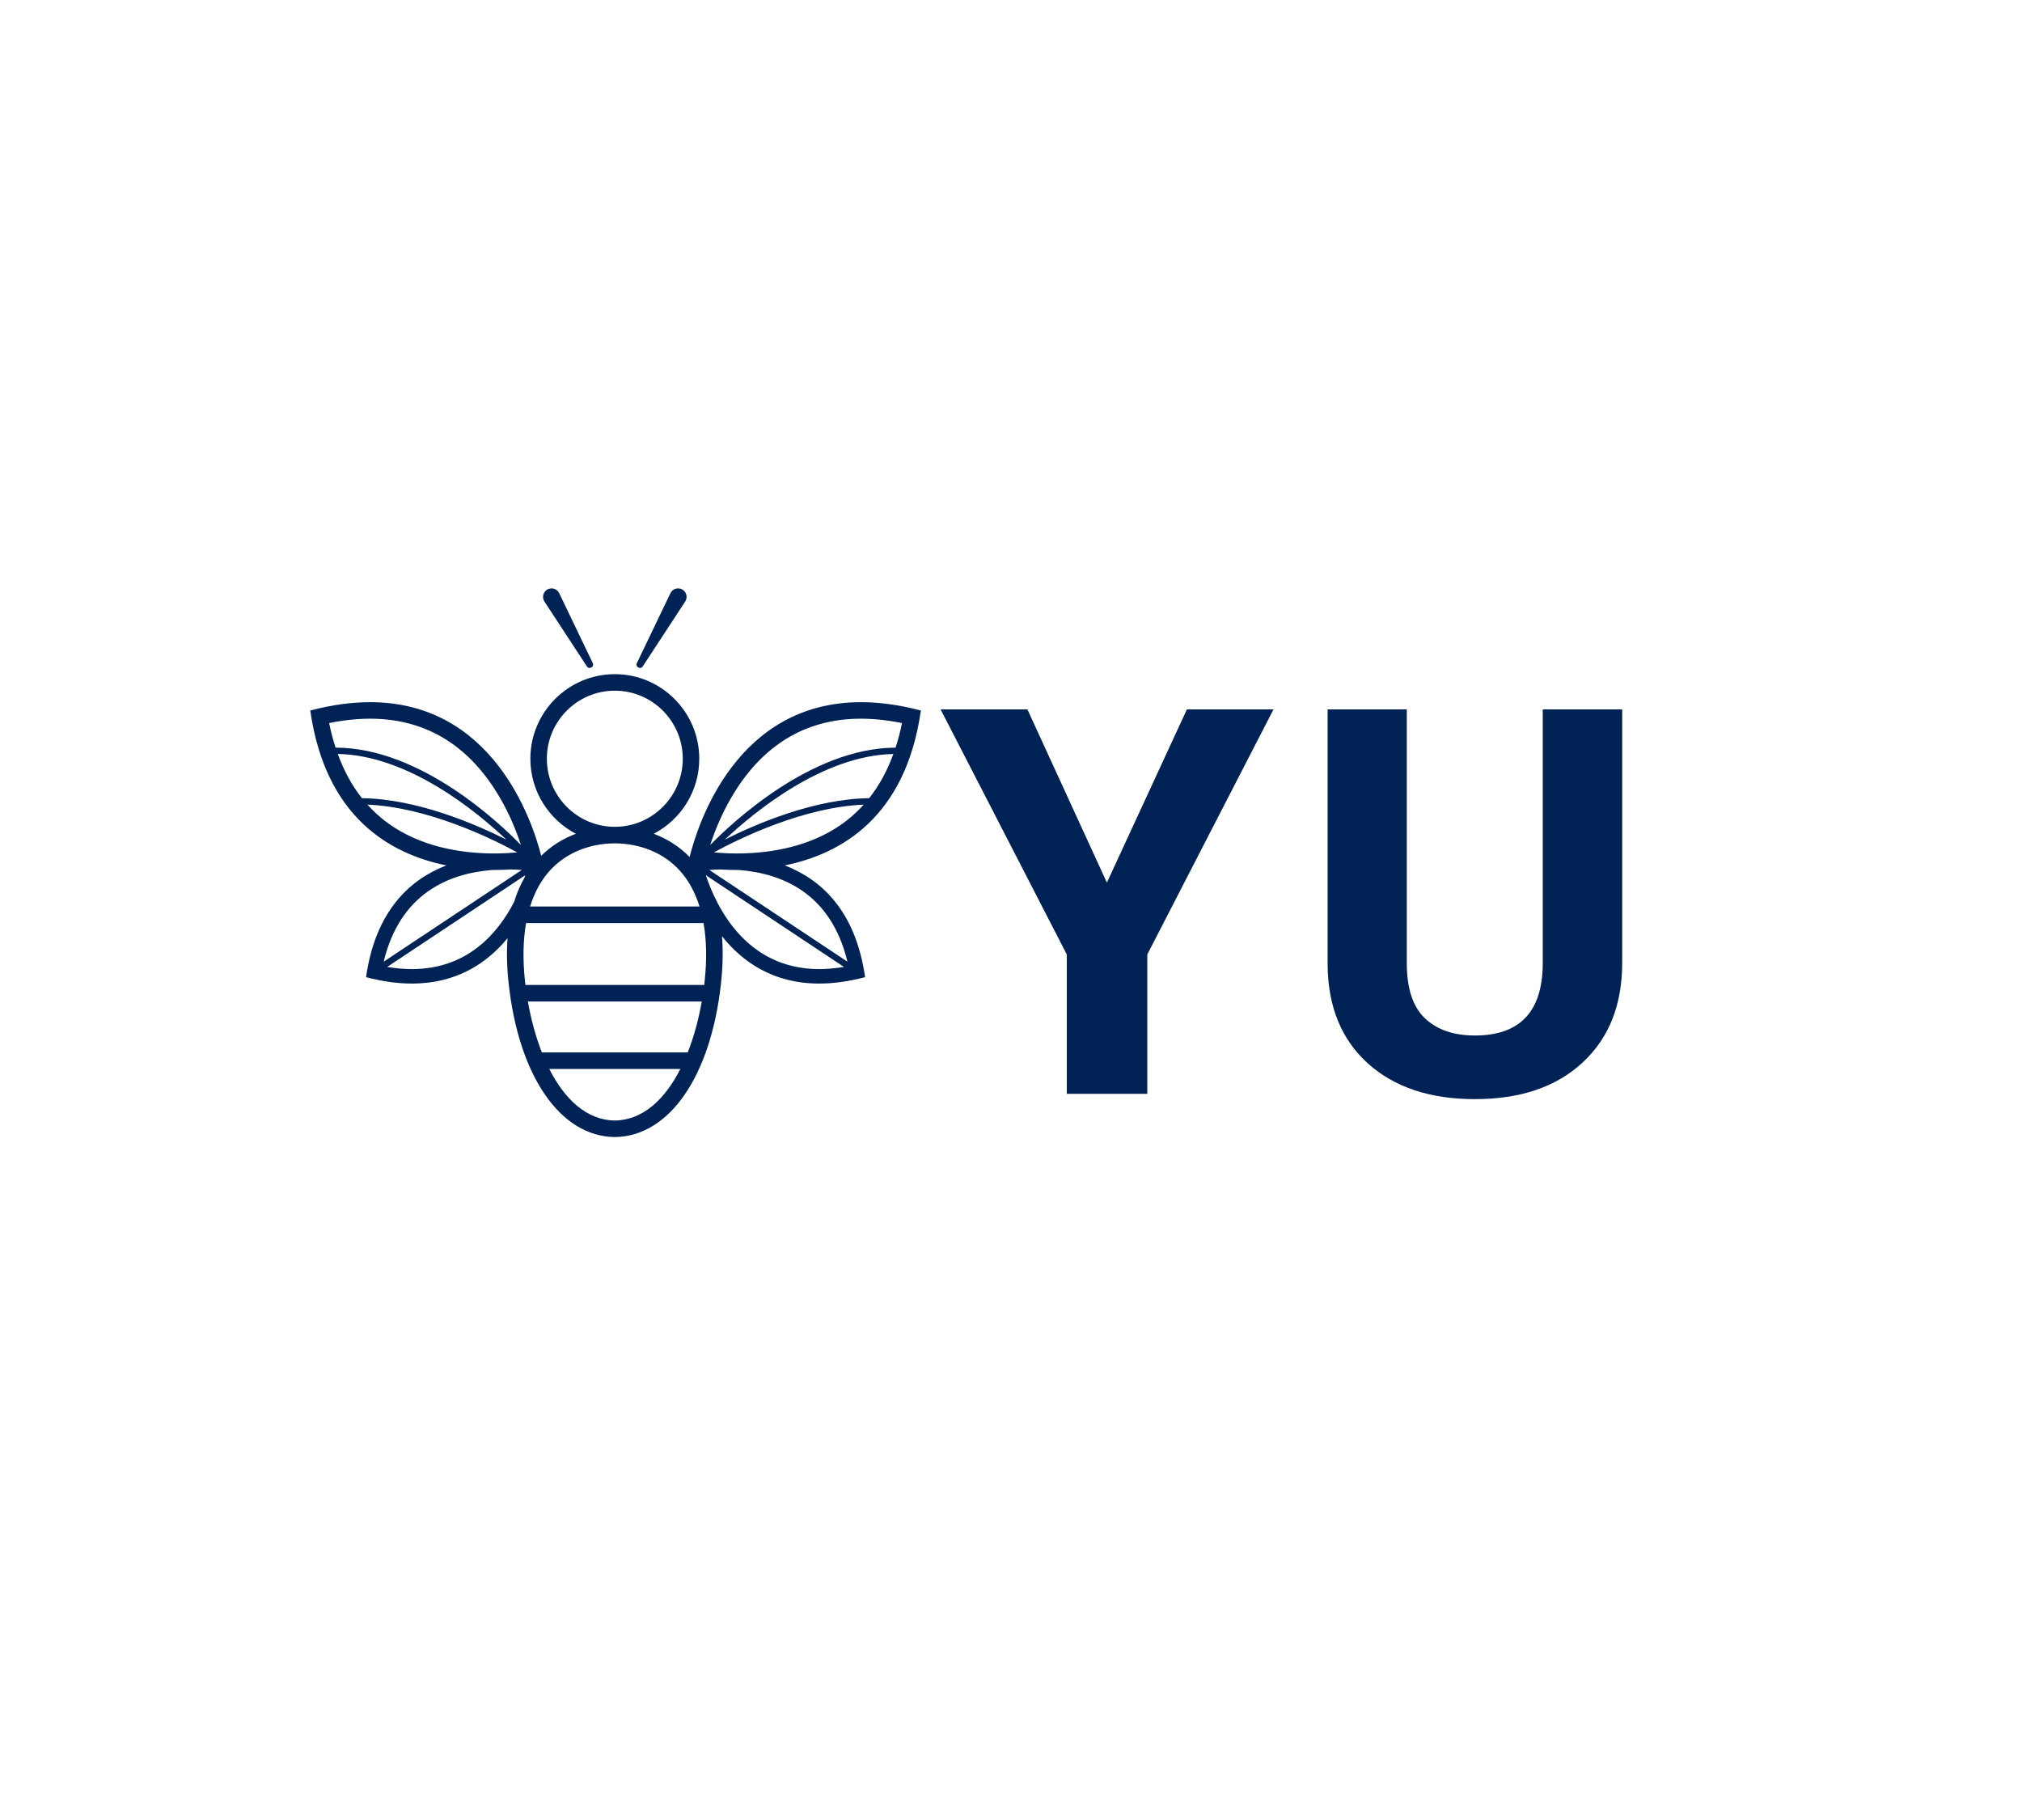
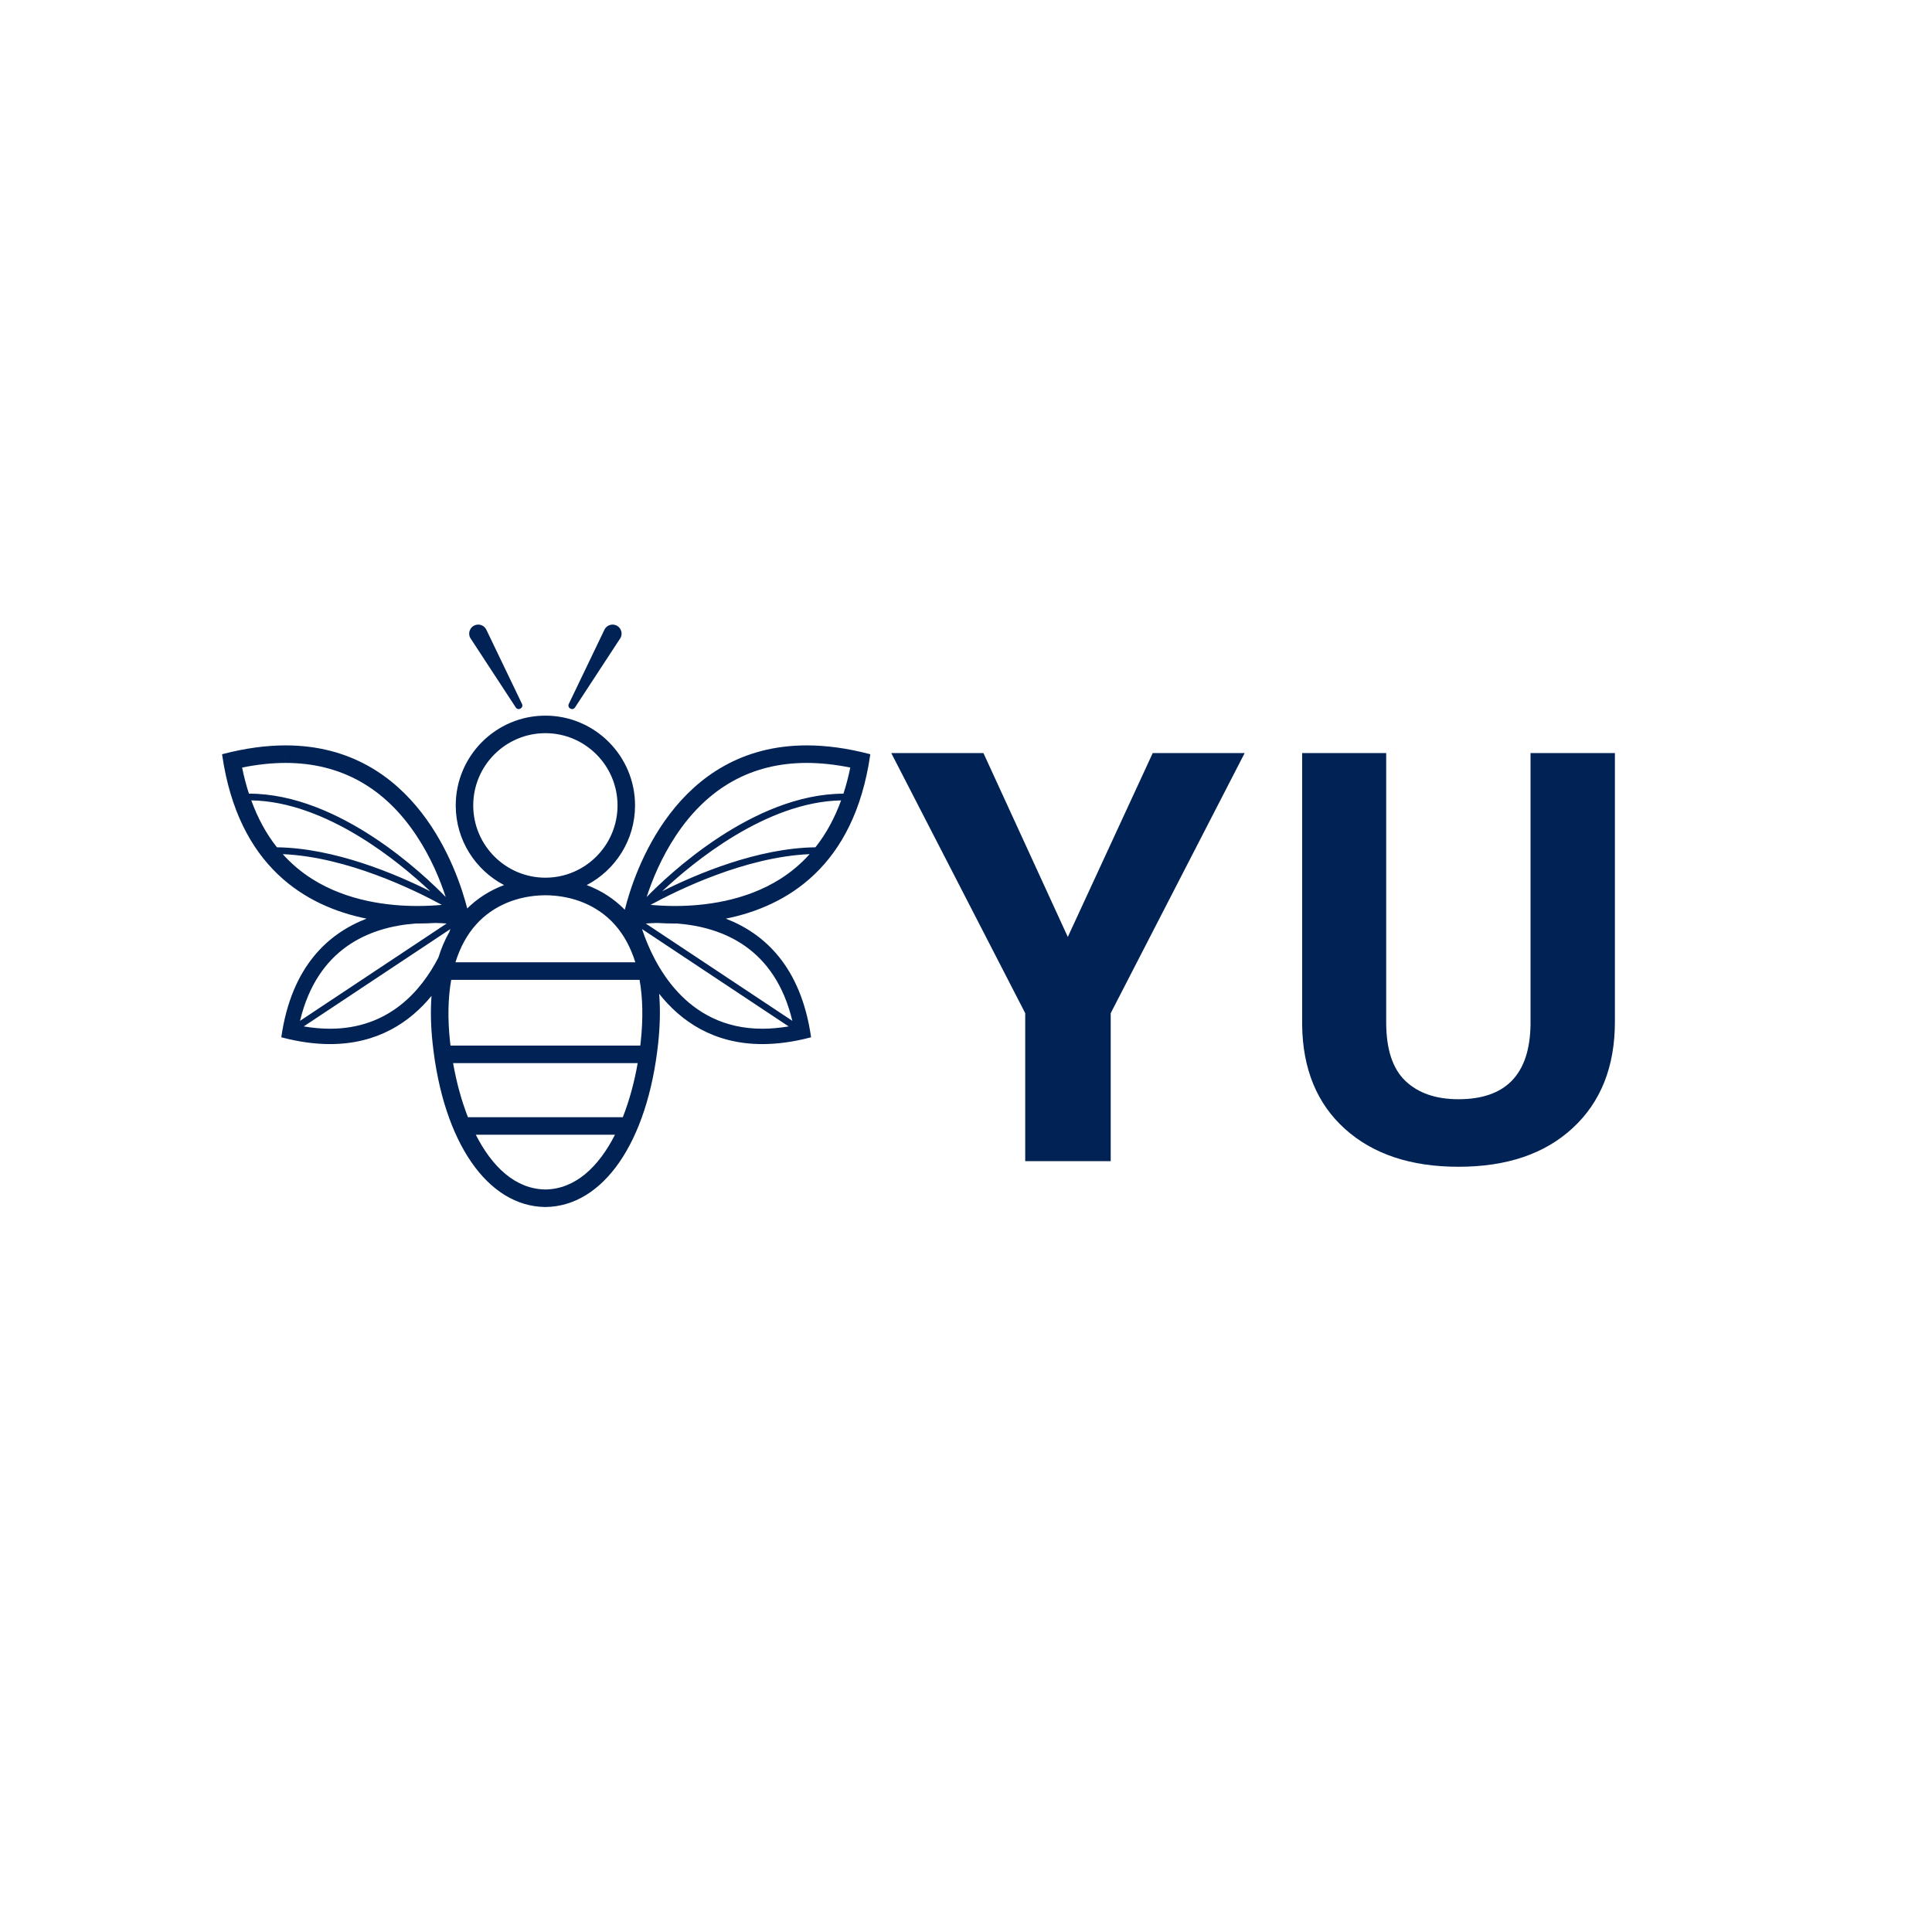
- <svg xmlns="http://www.w3.org/2000/svg" width="100" zoomAndPan="magnify" viewBox="0 0 375 375" height="90" preserveAspectRatio="xMidYMid meet" version="1.0">
+ <svg xmlns="http://www.w3.org/2000/svg" width="100" zoomAndPan="magnify" viewBox="0 0 375 375" height="90sla" preserveAspectRatio="xMidYMid meet" version="1.0">
  <defs>
    <g />
    <clipPath id="id1">
      <path d="M 43.102 138.887 L 168.93 138.887 L 168.93 234.266 L 43.102 234.266 Z M 43.102 138.887 " clip-rule="nonzero" />
    </clipPath>
    <clipPath id="id2">
      <path d="M 110 121.016 L 121 121.016 L 121 138 L 110 138 Z M 110 121.016 " clip-rule="nonzero" />
    </clipPath>
    <clipPath id="id3">
      <path d="M 91 121.016 L 102 121.016 L 102 138 L 91 138 Z M 91 121.016 " clip-rule="nonzero" />
    </clipPath>
  </defs>
  <g clip-path="url(#id1)">
    <path fill="#002255" d="M 163.711 154.051 C 146.141 154.094 129.562 169.953 125.516 174.113 C 126.566 170.875 128.348 166.469 131.207 162.164 C 137.418 152.82 145.953 148.082 156.586 148.082 C 159.258 148.082 162.09 148.383 165.039 148.984 C 164.68 150.758 164.234 152.445 163.711 154.051 Z M 158.273 164.461 C 147.09 164.598 135.195 169.648 128.539 172.988 C 134.531 167.352 148.711 155.637 163.258 155.355 C 161.996 158.82 160.336 161.863 158.273 164.461 Z M 151.453 170.602 C 144.602 174.941 136.562 175.852 131.027 175.852 C 129.258 175.852 127.645 175.758 126.27 175.633 C 131.523 172.773 144.68 166.312 157.148 165.789 C 155.477 167.648 153.578 169.258 151.453 170.602 Z M 153.793 198.145 L 125.336 179.254 C 126.016 179.199 126.762 179.164 127.555 179.145 C 128.625 179.211 129.789 179.254 131.027 179.254 C 131.16 179.254 131.289 179.254 131.422 179.254 C 140.461 179.961 150.434 184.141 153.793 198.145 Z M 147.973 199.676 C 133.047 199.676 126.859 187.078 124.617 180.332 L 153.078 199.227 C 151.309 199.52 149.598 199.676 147.973 199.676 Z M 124.371 202.141 C 124.344 202.41 124.309 202.68 124.277 202.949 L 87.445 202.949 C 87.41 202.68 87.379 202.41 87.348 202.141 C 86.871 197.711 86.957 193.703 87.578 190.188 L 124.141 190.188 C 124.762 193.703 124.848 197.711 124.371 202.141 Z M 120.891 216.848 L 90.828 216.848 C 89.555 213.602 88.59 210.023 87.945 206.352 L 123.773 206.352 C 123.133 210.023 122.164 213.602 120.891 216.848 Z M 105.859 230.879 C 100.035 230.797 95.512 226.473 92.352 220.25 L 119.367 220.25 C 116.207 226.473 111.684 230.797 105.859 230.879 Z M 64.059 199.676 C 62.43 199.676 60.719 199.52 58.953 199.227 L 87.414 180.332 C 87.355 180.508 87.293 180.688 87.23 180.875 C 86.359 182.395 85.652 184.055 85.098 185.852 C 81.754 192.328 75.457 199.676 64.059 199.676 Z M 80.609 179.254 C 80.742 179.254 80.871 179.254 81 179.254 C 82.242 179.254 83.406 179.211 84.473 179.145 C 85.27 179.164 86.016 179.199 86.691 179.254 L 58.234 198.145 C 61.594 184.141 71.57 179.961 80.609 179.254 Z M 60.578 170.602 C 58.449 169.258 56.555 167.648 54.883 165.789 C 67.352 166.312 80.508 172.773 85.758 175.637 C 84.383 175.758 82.77 175.852 81 175.852 C 75.465 175.852 67.43 174.941 60.578 170.602 Z M 53.754 164.461 C 51.691 161.863 50.035 158.816 48.773 155.352 C 63.355 155.582 77.547 167.359 83.516 173 C 76.863 169.664 64.953 164.598 53.754 164.461 Z M 87.73 179.344 Z M 92.406 179.453 C 95.664 175.82 100.438 173.805 105.859 173.766 C 111.281 173.805 116.055 175.82 119.312 179.453 C 121.082 181.43 122.418 183.895 123.316 186.781 L 88.402 186.781 C 89.301 183.895 90.637 181.43 92.406 179.453 Z M 91.855 156.336 C 91.855 148.602 98.137 142.309 105.859 142.309 C 113.582 142.309 119.863 148.602 119.863 156.336 C 119.863 164.066 113.582 170.359 105.859 170.359 C 98.137 170.359 91.855 164.066 91.855 156.336 Z M 168.809 146.367 C 164.344 145.199 160.285 144.68 156.586 144.68 C 131.047 144.68 123.031 169.527 121.273 176.582 C 119.203 174.461 116.695 172.844 113.879 171.793 C 119.449 168.883 123.262 163.047 123.262 156.336 C 123.262 146.723 115.457 138.906 105.859 138.906 C 96.266 138.906 88.457 146.723 88.457 156.336 C 88.457 163.047 92.27 168.883 97.84 171.793 C 95.133 172.801 92.711 174.328 90.691 176.328 C 88.809 168.957 80.688 144.684 55.441 144.68 C 55.441 144.68 55.438 144.68 55.438 144.68 L 55.441 148.082 C 66.074 148.086 74.613 152.82 80.82 162.168 C 83.68 166.469 85.461 170.871 86.512 174.109 C 82.473 169.938 65.938 154.047 48.344 154.047 C 48.336 154.047 48.328 154.047 48.316 154.047 C 47.797 152.445 47.352 150.758 46.992 148.984 C 49.938 148.383 52.77 148.082 55.438 148.082 L 55.438 144.68 C 51.742 144.68 47.684 145.199 43.219 146.367 L 43.102 146.398 L 43.121 146.52 C 46.266 168.277 59.395 175.938 71.152 178.309 C 63.695 181.18 56.586 187.59 54.613 201.246 L 54.598 201.34 L 54.691 201.359 C 58.113 202.258 61.223 202.656 64.059 202.656 C 73.332 202.656 79.59 198.379 83.754 193.305 C 83.547 196.141 83.613 199.207 83.969 202.504 C 86.039 221.719 94.621 234.16 105.859 234.281 C 117.098 234.16 125.68 221.719 127.75 202.504 C 128.121 199.047 128.184 195.84 127.941 192.891 C 132.102 198.145 138.445 202.656 147.973 202.656 C 150.805 202.656 153.918 202.258 157.34 201.359 L 157.43 201.34 L 157.418 201.246 C 155.441 187.59 148.336 181.18 140.879 178.309 C 152.633 175.938 165.762 168.277 168.91 146.52 L 168.93 146.398 L 168.809 146.367 " fill-opacity="1" fill-rule="nonzero" />
  </g>
  <g clip-path="url(#id2)">
    <path fill="#002255" d="M 111.613 137.309 L 120.297 124.039 C 121 123.102 120.605 121.754 119.508 121.344 C 118.641 121.02 117.672 121.426 117.297 122.273 L 110.406 136.625 C 110.031 137.41 111.137 138.035 111.613 137.309 " fill-opacity="1" fill-rule="nonzero" />
  </g>
  <g clip-path="url(#id3)">
    <path fill="#002255" d="M 100.105 137.309 C 100.582 138.035 101.691 137.41 101.316 136.625 L 94.422 122.273 C 94.047 121.426 93.078 121.02 92.211 121.344 C 91.117 121.754 90.719 123.102 91.422 124.039 L 100.105 137.309 " fill-opacity="1" fill-rule="nonzero" />
  </g>
  <g fill="#002255" fill-opacity="1">
    <g transform="translate(172.885, 225.375)">
      <g>
        <path d="M 34.375 -43.516 L 50.859 -79.203 L 68.703 -79.203 L 42.703 -28.719 L 42.703 0 L 26.109 0 L 26.109 -28.719 L 0.109 -79.203 L 18 -79.203 Z M 34.375 -43.516 " />
      </g>
    </g>
  </g>
  <g fill="#002255" fill-opacity="1">
    <g transform="translate(246.4341, 225.375)">
      <g>
        <path d="M 67.016 -79.203 L 67.016 -27.031 C 67.016 -18.363 64.301 -11.508 58.875 -6.469 C 53.457 -1.426 46.051 1.094 36.656 1.094 C 27.414 1.094 20.07 -1.352 14.625 -6.25 C 9.188 -11.145 6.414 -17.875 6.312 -26.438 L 6.312 -79.203 L 22.625 -79.203 L 22.625 -26.922 C 22.625 -21.734 23.863 -17.953 26.344 -15.578 C 28.832 -13.203 32.27 -12.016 36.656 -12.016 C 45.832 -12.016 50.492 -16.836 50.641 -26.484 L 50.641 -79.203 Z M 67.016 -79.203 " />
      </g>
    </g>
  </g>
</svg>
